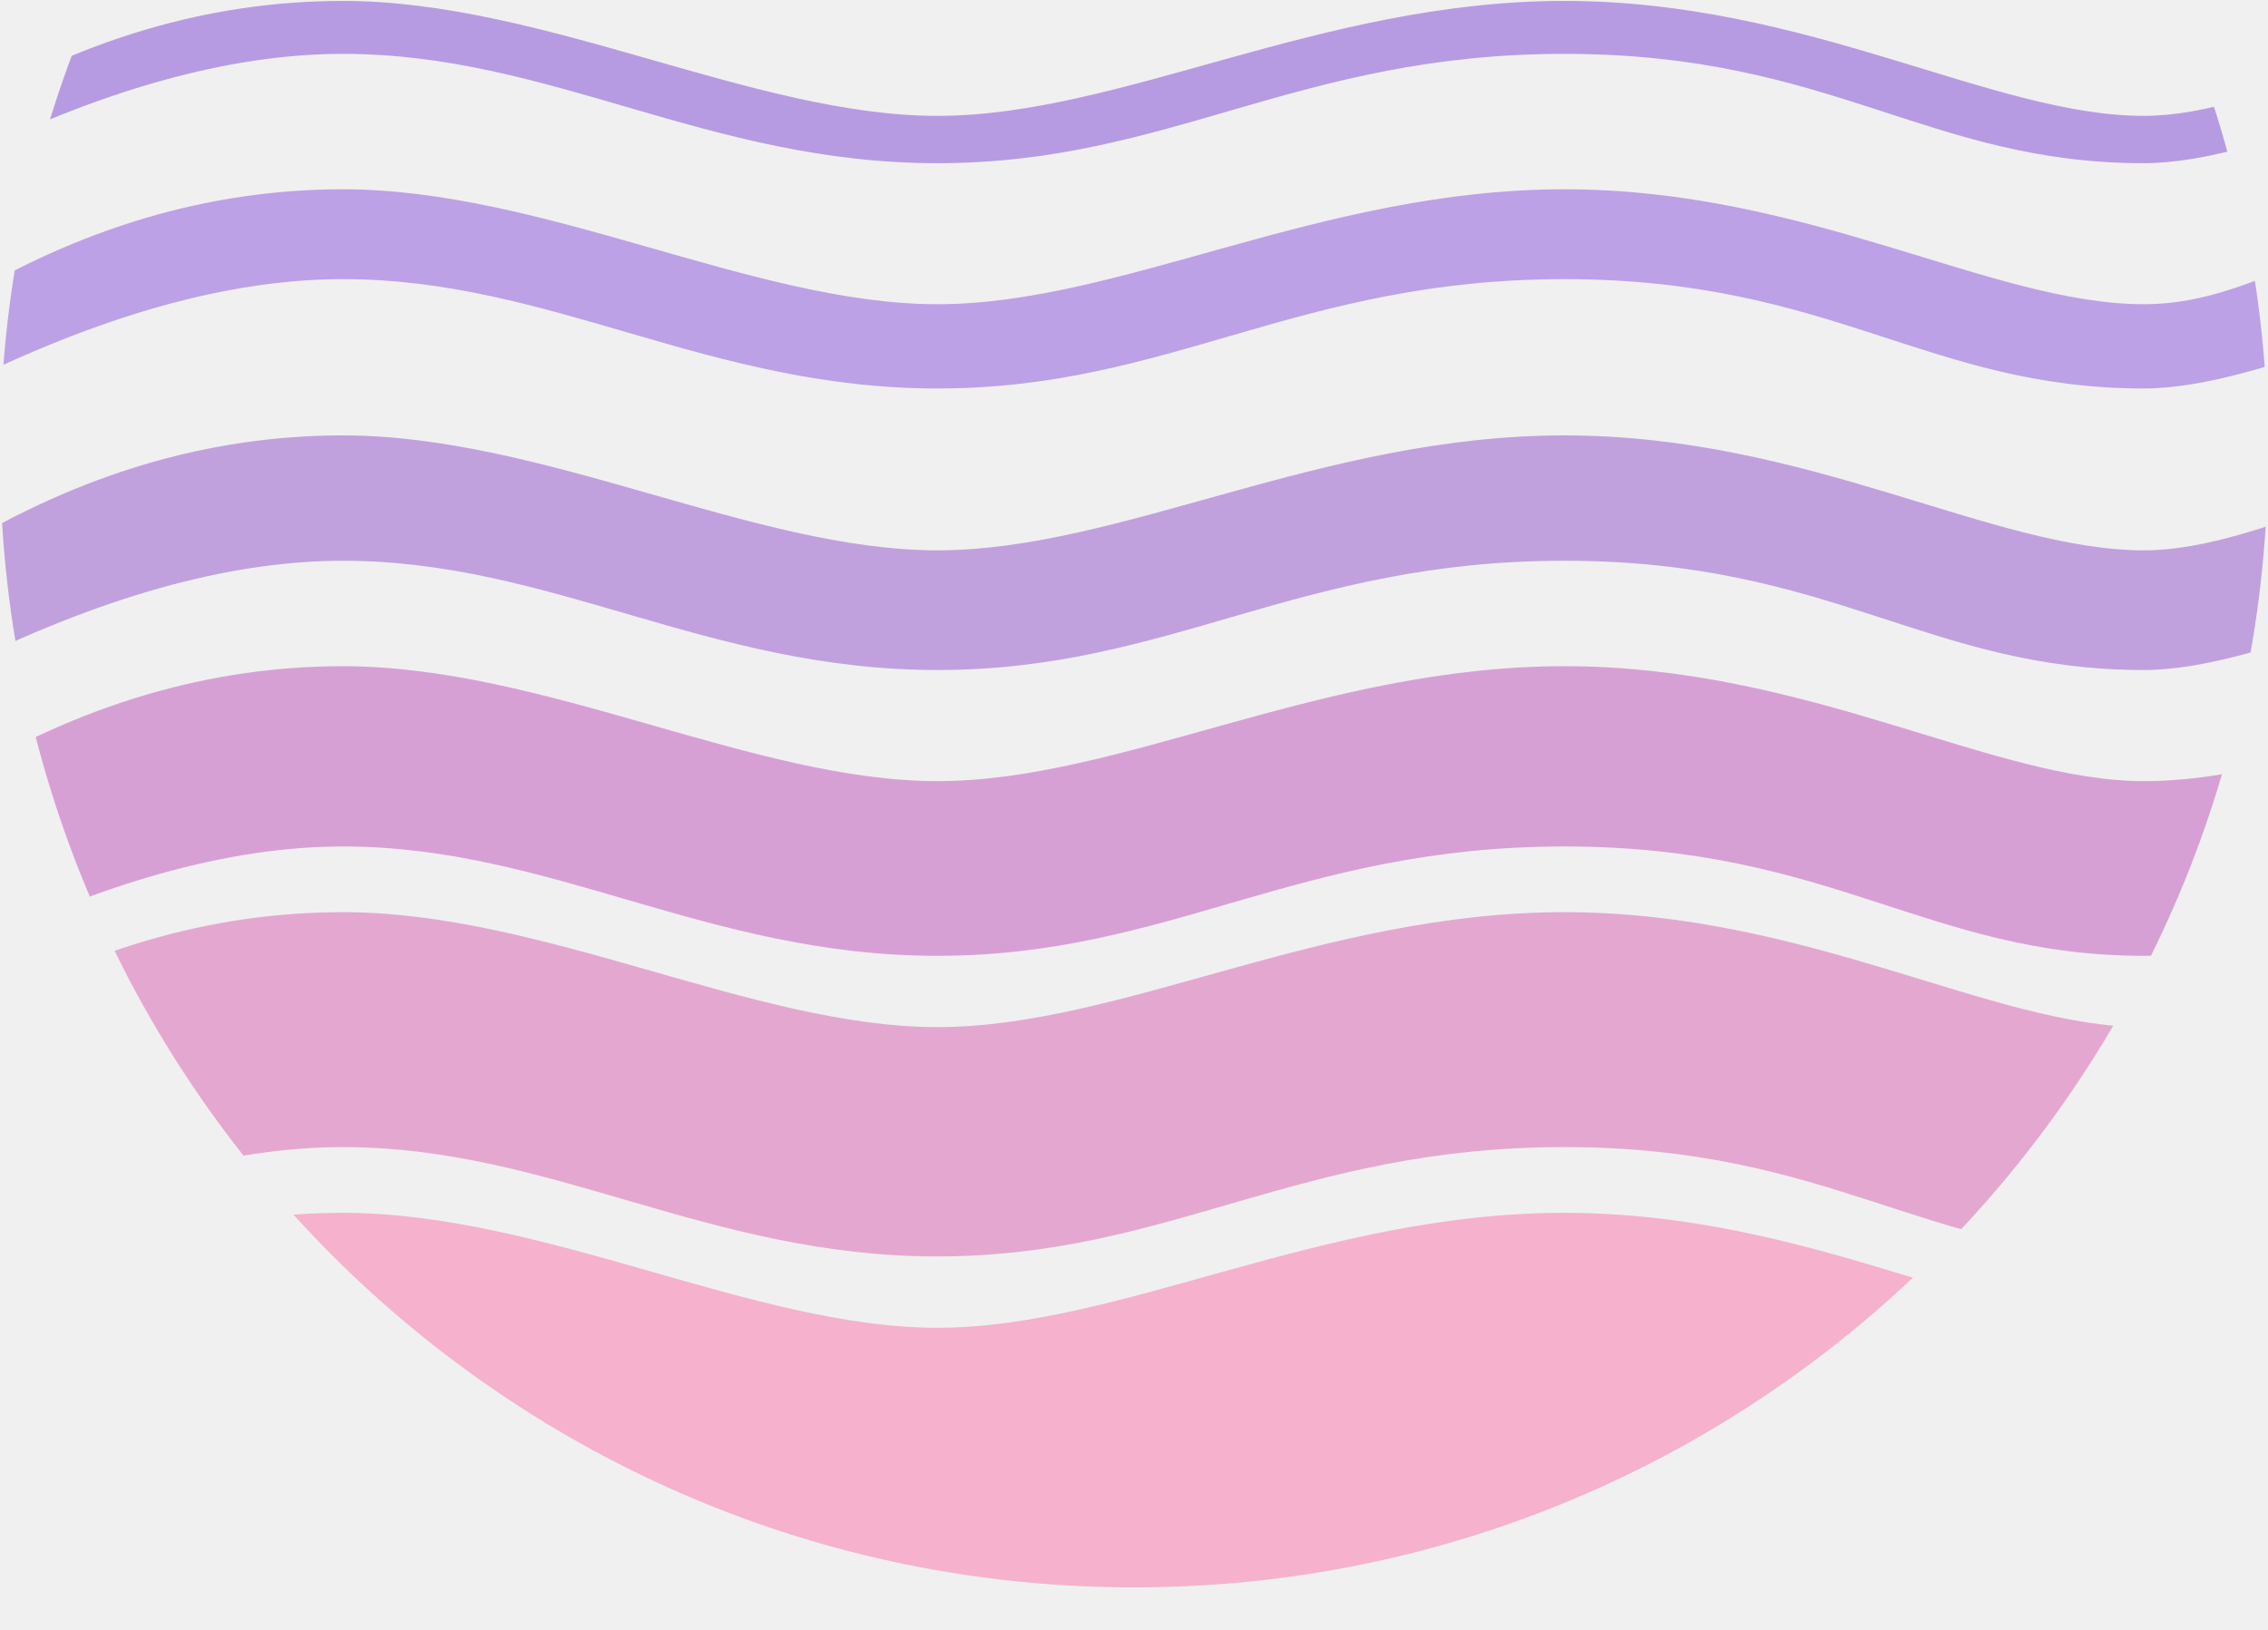
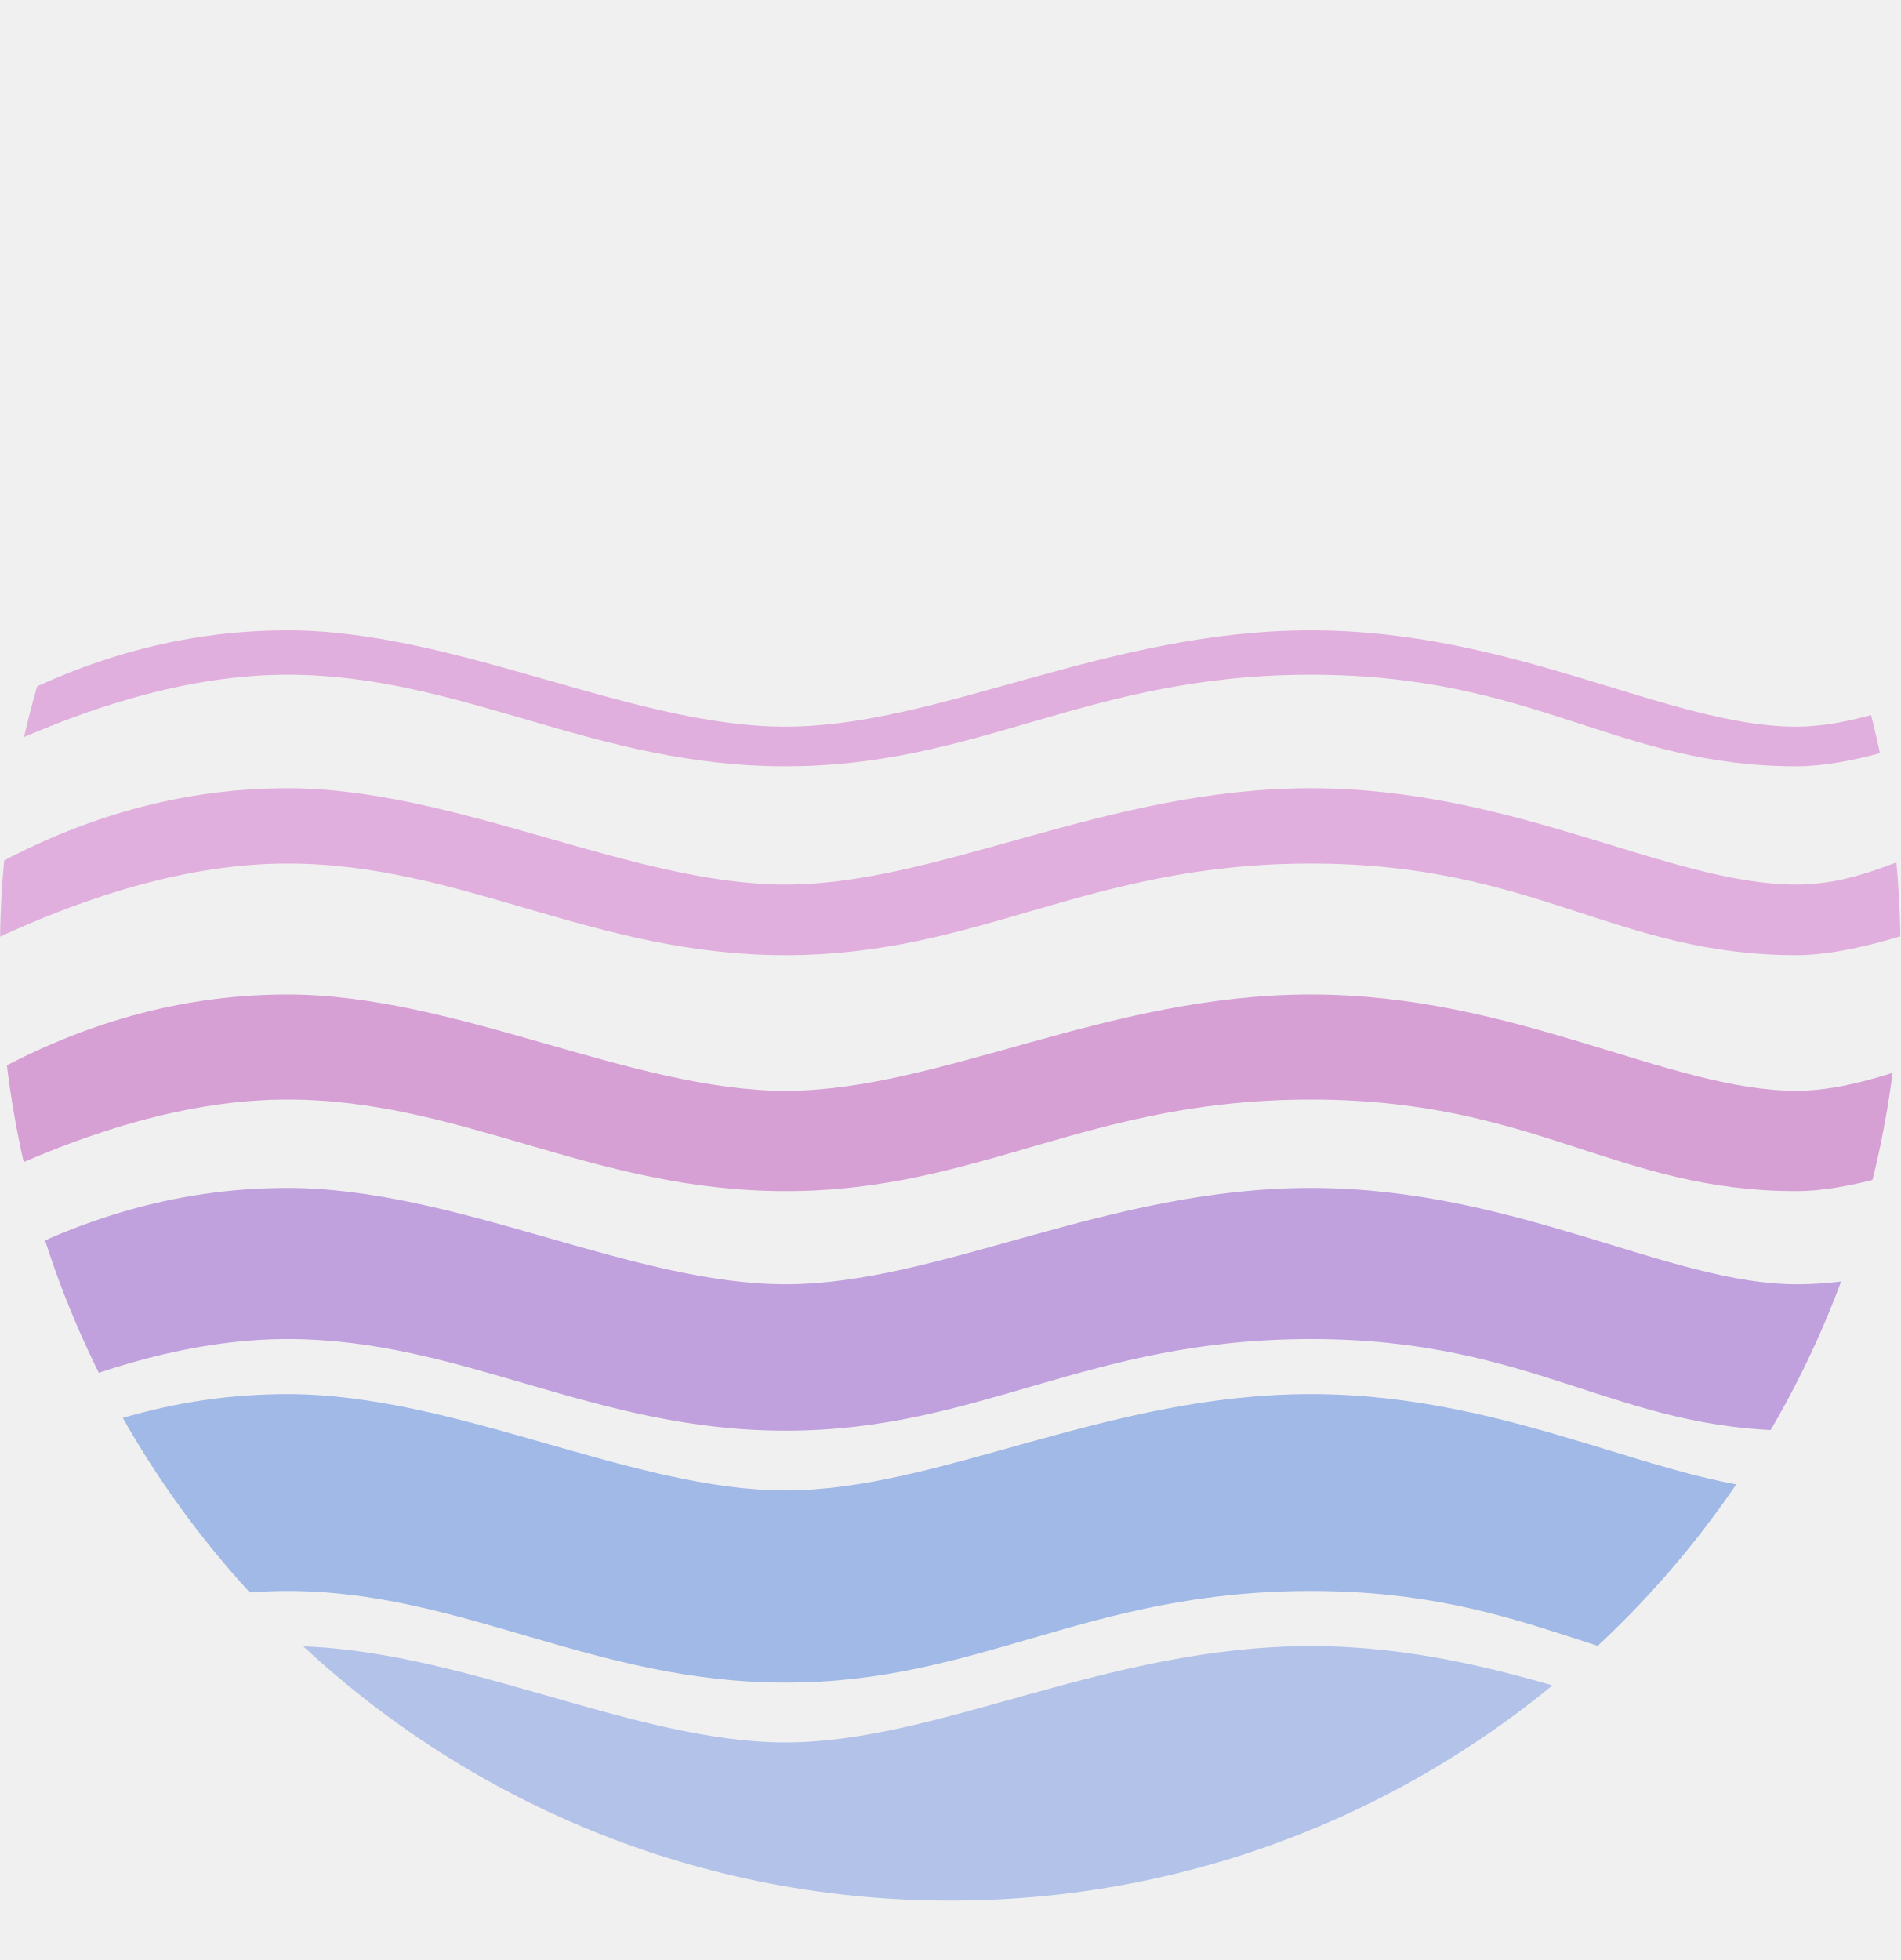
- <svg xmlns="http://www.w3.org/2000/svg" height="23" width="32" fill="none" viewBox="0 0 32 23">
+ <svg xmlns="http://www.w3.org/2000/svg" height="33" width="32" fill="none" viewBox="0 0 32 33">
  <g clipPath="url(#clip0)">
-     <mask height="33" id="mask0" width="32" x="0" y="-10" maskUnits="userSpaceOnUse">
-       <path d="M16 22.4C24.837 22.4 32 15.237 32 6.4C32 -2.437 24.837 -9.6 16 -9.6C7.163 -9.6 0 -2.437 0 6.4C0 15.237 7.163 22.4 16 22.4Z" fill="#63655F" />
+     <mask height="32" id="mask0" width="32" x="0" y="0" maskUnits="userSpaceOnUse">
+       <path d="M16 32C24.837 32 32 24.837 32 16C32 7.163 24.837 0 16 0C7.163 0 1.52588e-05 7.163 1.52588e-05 16C1.52588e-05 24.837 7.163 32 16 32Z" fill="#63655F" />
    </mask>
    <g mask="url(#mask0)">
-       <path d="M-0.647 24.287V18.737C1.124 17.655 2.953 17.115 4.839 17.115C7.67 17.115 10.643 18.737 13.226 18.737C15.809 18.737 18.635 17.115 22.073 17.115C25.511 17.115 28.107 18.737 30.249 18.737C31.677 18.737 33.398 18.196 35.41 17.115V22.744C34.003 23.773 32.283 24.287 30.249 24.287C27.198 24.287 25.851 22.744 22.073 22.744C18.295 22.744 16.503 24.287 13.226 24.287C9.984 24.287 7.773 22.744 4.839 22.744C3.225 22.744 1.396 23.259 -0.647 24.287Z" fill="#FF4F95" fillRule="evenodd" />
-       <path d="M-0.647 17.73V14.494C1.124 13.413 2.953 12.872 4.839 12.872C7.67 12.872 10.643 14.494 13.226 14.494C15.809 14.494 18.635 12.872 22.073 12.872C25.511 12.872 28.107 14.494 30.249 14.494C31.677 14.494 33.398 13.954 35.41 12.872V16.187C34.003 17.216 32.283 17.73 30.249 17.73C27.198 17.73 25.851 16.187 22.073 16.187C18.295 16.187 16.503 17.73 13.226 17.73C9.984 17.73 7.773 16.187 4.839 16.187C3.225 16.187 1.396 16.702 -0.647 17.73Z" fill="#D1389D" fillRule="evenodd" />
-       <path d="M-0.647 13.488V11.023C1.124 9.942 2.953 9.401 4.839 9.401C7.67 9.401 10.643 11.023 13.226 11.023C15.809 11.023 18.635 9.401 22.073 9.401C25.511 9.401 28.107 11.023 30.249 11.023C31.677 11.023 33.398 10.482 35.41 9.401V11.945C34.003 12.973 32.283 13.488 30.249 13.488C27.198 13.488 25.851 11.945 22.073 11.945C18.295 11.945 16.503 13.488 13.226 13.488C9.984 13.488 7.773 11.945 4.839 11.945C3.225 11.945 1.396 12.459 -0.647 13.488Z" fill="#B023AC" fillRule="evenodd" />
-       <path d="M52.658 7.766V9.534C50.018 8.409 48.261 7.862 47.389 7.894C45.739 8.026 43.758 9.511 42.033 9.575C39.363 9.569 38.185 7.823 36.399 7.913C34.552 7.991 32.006 9.455 30.249 9.455C27.198 9.455 25.851 7.913 22.073 7.913C18.295 7.913 16.503 9.455 13.226 9.455C9.984 9.455 7.773 7.913 4.839 7.913C3.225 7.913 1.396 8.427 -0.647 9.455V7.766C1.124 6.685 2.953 6.144 4.839 6.144C7.67 6.144 10.643 7.766 13.226 7.766C15.809 7.766 18.635 6.144 22.073 6.144C25.511 6.144 28.107 7.766 30.249 7.766C32.006 7.766 34.127 6.297 36.565 6.178C38.986 6.254 39.936 7.926 42.033 7.766C43.244 7.673 45.03 6.33 47.389 6.144C48.402 6.064 50.158 6.605 52.658 7.766Z" fill="#7527C2" fillRule="evenodd" />
-       <path d="M52.658 4.293V5.56C50.018 4.435 48.261 3.888 47.389 3.92C45.739 4.052 43.758 5.538 42.033 5.601C39.363 5.595 38.185 3.849 36.399 3.939C34.552 4.018 32.006 5.482 30.249 5.482C27.198 5.482 25.851 3.939 22.073 3.939C18.295 3.939 16.503 5.482 13.226 5.482C9.984 5.482 7.773 3.939 4.839 3.939C3.225 3.939 1.396 4.453 -0.647 5.482V4.293C1.124 3.212 2.953 2.671 4.839 2.671C7.67 2.671 10.643 4.293 13.226 4.293C15.809 4.293 18.635 2.671 22.073 2.671C25.511 2.671 28.107 4.293 30.249 4.293C32.006 4.293 33.045 2.958 36.565 2.705C37.054 2.67 37.57 2.831 38.113 3.063C38.687 3.264 39.182 3.538 39.675 3.783C40.418 4.104 41.204 4.356 42.033 4.293C43.244 4.2 45.03 2.857 47.389 2.671C48.402 2.592 50.158 3.132 52.658 4.293Z" fill="#6A27D6" fillRule="evenodd" />
-       <path d="M-0.647 2.303C1.396 1.274 3.225 0.76 4.839 0.76C7.773 0.76 9.984 2.303 13.226 2.303C16.503 2.303 18.295 0.76 22.073 0.76C25.851 0.76 27.198 2.303 30.249 2.303C32.006 2.303 34.552 0.839 36.399 0.76C38.185 0.67 39.363 2.416 42.033 2.422C43.758 2.359 45.739 0.873 47.389 0.741C48.261 0.709 50.018 1.256 52.658 2.381V1.635C50.158 0.474 48.402 -0.067 47.389 0.013C45.03 0.199 43.244 1.542 42.033 1.635C39.936 1.795 38.986 0.123 36.565 0.047C34.127 0.166 32.006 1.635 30.249 1.635C28.107 1.635 25.511 0.013 22.073 0.013C18.635 0.013 15.809 1.635 13.226 1.635C10.643 1.635 7.67 0.013 4.839 0.013C2.953 0.013 1.124 0.554 -0.647 1.635V2.303Z" fill="#5D17CF" fillRule="evenodd" />
+       <path d="M-0.646 34.887V29.337C1.124 28.256 2.953 27.715 4.84 27.715C7.67 27.715 10.644 29.337 13.226 29.337C15.809 29.337 18.636 27.715 22.073 27.715C25.511 27.715 28.107 29.337 30.249 29.337C31.677 29.337 33.398 28.796 35.41 27.715V33.344C34.003 34.373 32.283 34.887 30.249 34.887C27.198 34.887 25.851 33.344 22.073 33.344C18.295 33.344 16.503 34.887 13.226 34.887C9.984 34.887 7.773 33.344 4.84 33.344C3.225 33.344 1.396 33.858 -0.646 34.887Z" fill="#517BDE" fillRule="evenodd" />
+       <path d="M-0.646 28.33V25.094C1.124 24.013 2.953 23.472 4.84 23.472C7.67 23.472 10.644 25.094 13.226 25.094C15.809 25.094 18.636 23.472 22.073 23.472C25.511 23.472 28.107 25.094 30.249 25.094C31.677 25.094 33.398 24.553 35.41 23.472V26.787C34.003 27.816 32.283 28.33 30.249 28.33C27.198 28.33 25.851 26.787 22.073 26.787C18.295 26.787 16.503 28.33 13.226 28.33C9.984 28.33 7.773 26.787 4.84 26.787C3.225 26.787 1.396 27.302 -0.646 28.33Z" fill="#2763D6" fillRule="evenodd" />
+       <path d="M-0.646 24.088V21.623C1.124 20.542 2.953 20.001 4.84 20.001C7.67 20.001 10.644 21.623 13.226 21.623C15.809 21.623 18.636 20.001 22.073 20.001C25.511 20.001 28.107 21.623 30.249 21.623C31.677 21.623 33.398 21.082 35.41 20.001V22.545C34.003 23.573 32.283 24.088 30.249 24.088C27.198 24.088 25.851 22.545 22.073 22.545C18.295 22.545 16.503 24.088 13.226 24.088C9.984 24.088 7.773 22.545 4.84 22.545C3.225 22.545 1.396 23.059 -0.646 24.088Z" fill="#7527C2" fillRule="evenodd" />
+       <path d="M52.658 18.366V20.134C50.018 19.009 48.261 18.462 47.39 18.494C45.739 18.626 43.758 20.111 42.033 20.175C39.363 20.169 38.185 18.423 36.399 18.513C34.552 18.591 32.006 20.055 30.249 20.055C27.198 20.055 25.851 18.513 22.073 18.513C18.295 18.513 16.503 20.055 13.226 20.055C9.984 20.055 7.773 18.513 4.84 18.513C3.225 18.513 1.396 19.027 -0.646 20.055V18.366C1.124 17.285 2.953 16.744 4.84 16.744C7.67 16.744 10.644 18.366 13.226 18.366C15.809 18.366 18.636 16.744 22.073 16.744C25.511 16.744 28.107 18.366 30.249 18.366C32.006 18.366 34.127 16.897 36.565 16.778C38.986 16.854 39.936 18.526 42.033 18.366C43.244 18.273 45.03 16.93 47.39 16.744C48.402 16.664 50.158 17.205 52.658 18.366Z" fill="#B023AC" fillRule="evenodd" />
+       <path d="M52.658 14.893V16.16C50.018 15.035 48.261 14.488 47.39 14.52C45.739 14.652 43.758 16.138 42.033 16.201C39.363 16.195 38.185 14.449 36.399 14.539C34.552 14.618 32.006 16.082 30.249 16.082C27.198 16.082 25.851 14.539 22.073 14.539C18.295 14.539 16.503 16.082 13.226 16.082C9.984 16.082 7.773 14.539 4.84 14.539C3.225 14.539 1.396 15.053 -0.646 16.082V14.893C1.124 13.812 2.953 13.271 4.84 13.271C7.67 13.271 10.644 14.893 13.226 14.893C15.809 14.893 18.636 13.271 22.073 13.271C25.511 13.271 28.107 14.893 30.249 14.893C32.006 14.893 33.045 13.558 36.565 13.305C37.054 13.27 37.57 13.431 38.113 13.663C38.687 13.864 39.182 14.138 39.675 14.383C40.418 14.704 41.204 14.956 42.033 14.893C43.244 14.8 45.03 13.457 47.39 13.271C48.402 13.192 50.158 13.732 52.658 14.893Z" fill="#CA4ABE" fillRule="evenodd" />
+       <path d="M-0.646 12.902C1.396 11.874 3.225 11.36 4.84 11.36C7.773 11.36 9.984 12.902 13.226 12.902C16.503 12.902 18.295 11.36 22.073 11.36C25.851 11.36 27.198 12.902 30.249 12.902C32.006 12.902 34.552 11.438 36.399 11.36C38.185 11.27 39.363 13.016 42.033 13.022C43.758 12.959 45.739 11.473 47.39 11.341C48.261 11.309 50.018 11.856 52.658 12.981V12.235C50.158 11.074 48.402 10.533 47.39 10.613C45.03 10.799 43.244 12.142 42.033 12.235C39.936 12.395 38.986 10.723 36.565 10.647C34.127 10.766 32.006 12.235 30.249 12.235C28.107 12.235 25.511 10.613 22.073 10.613C18.636 10.613 15.809 12.235 13.226 12.235C10.644 12.235 7.67 10.613 4.84 10.613C2.953 10.613 1.124 11.154 -0.646 12.235V12.902Z" fill="#CA4ABE" fillRule="evenodd" />
    </g>
  </g>
  <defs>
    <clipPath id="clip0">
-       <path d="M0 0H32V22.4H0V0Z" fill="white" />
+       <rect height="32.6" width="32" fill="white" />
    </clipPath>
  </defs>
</svg>
